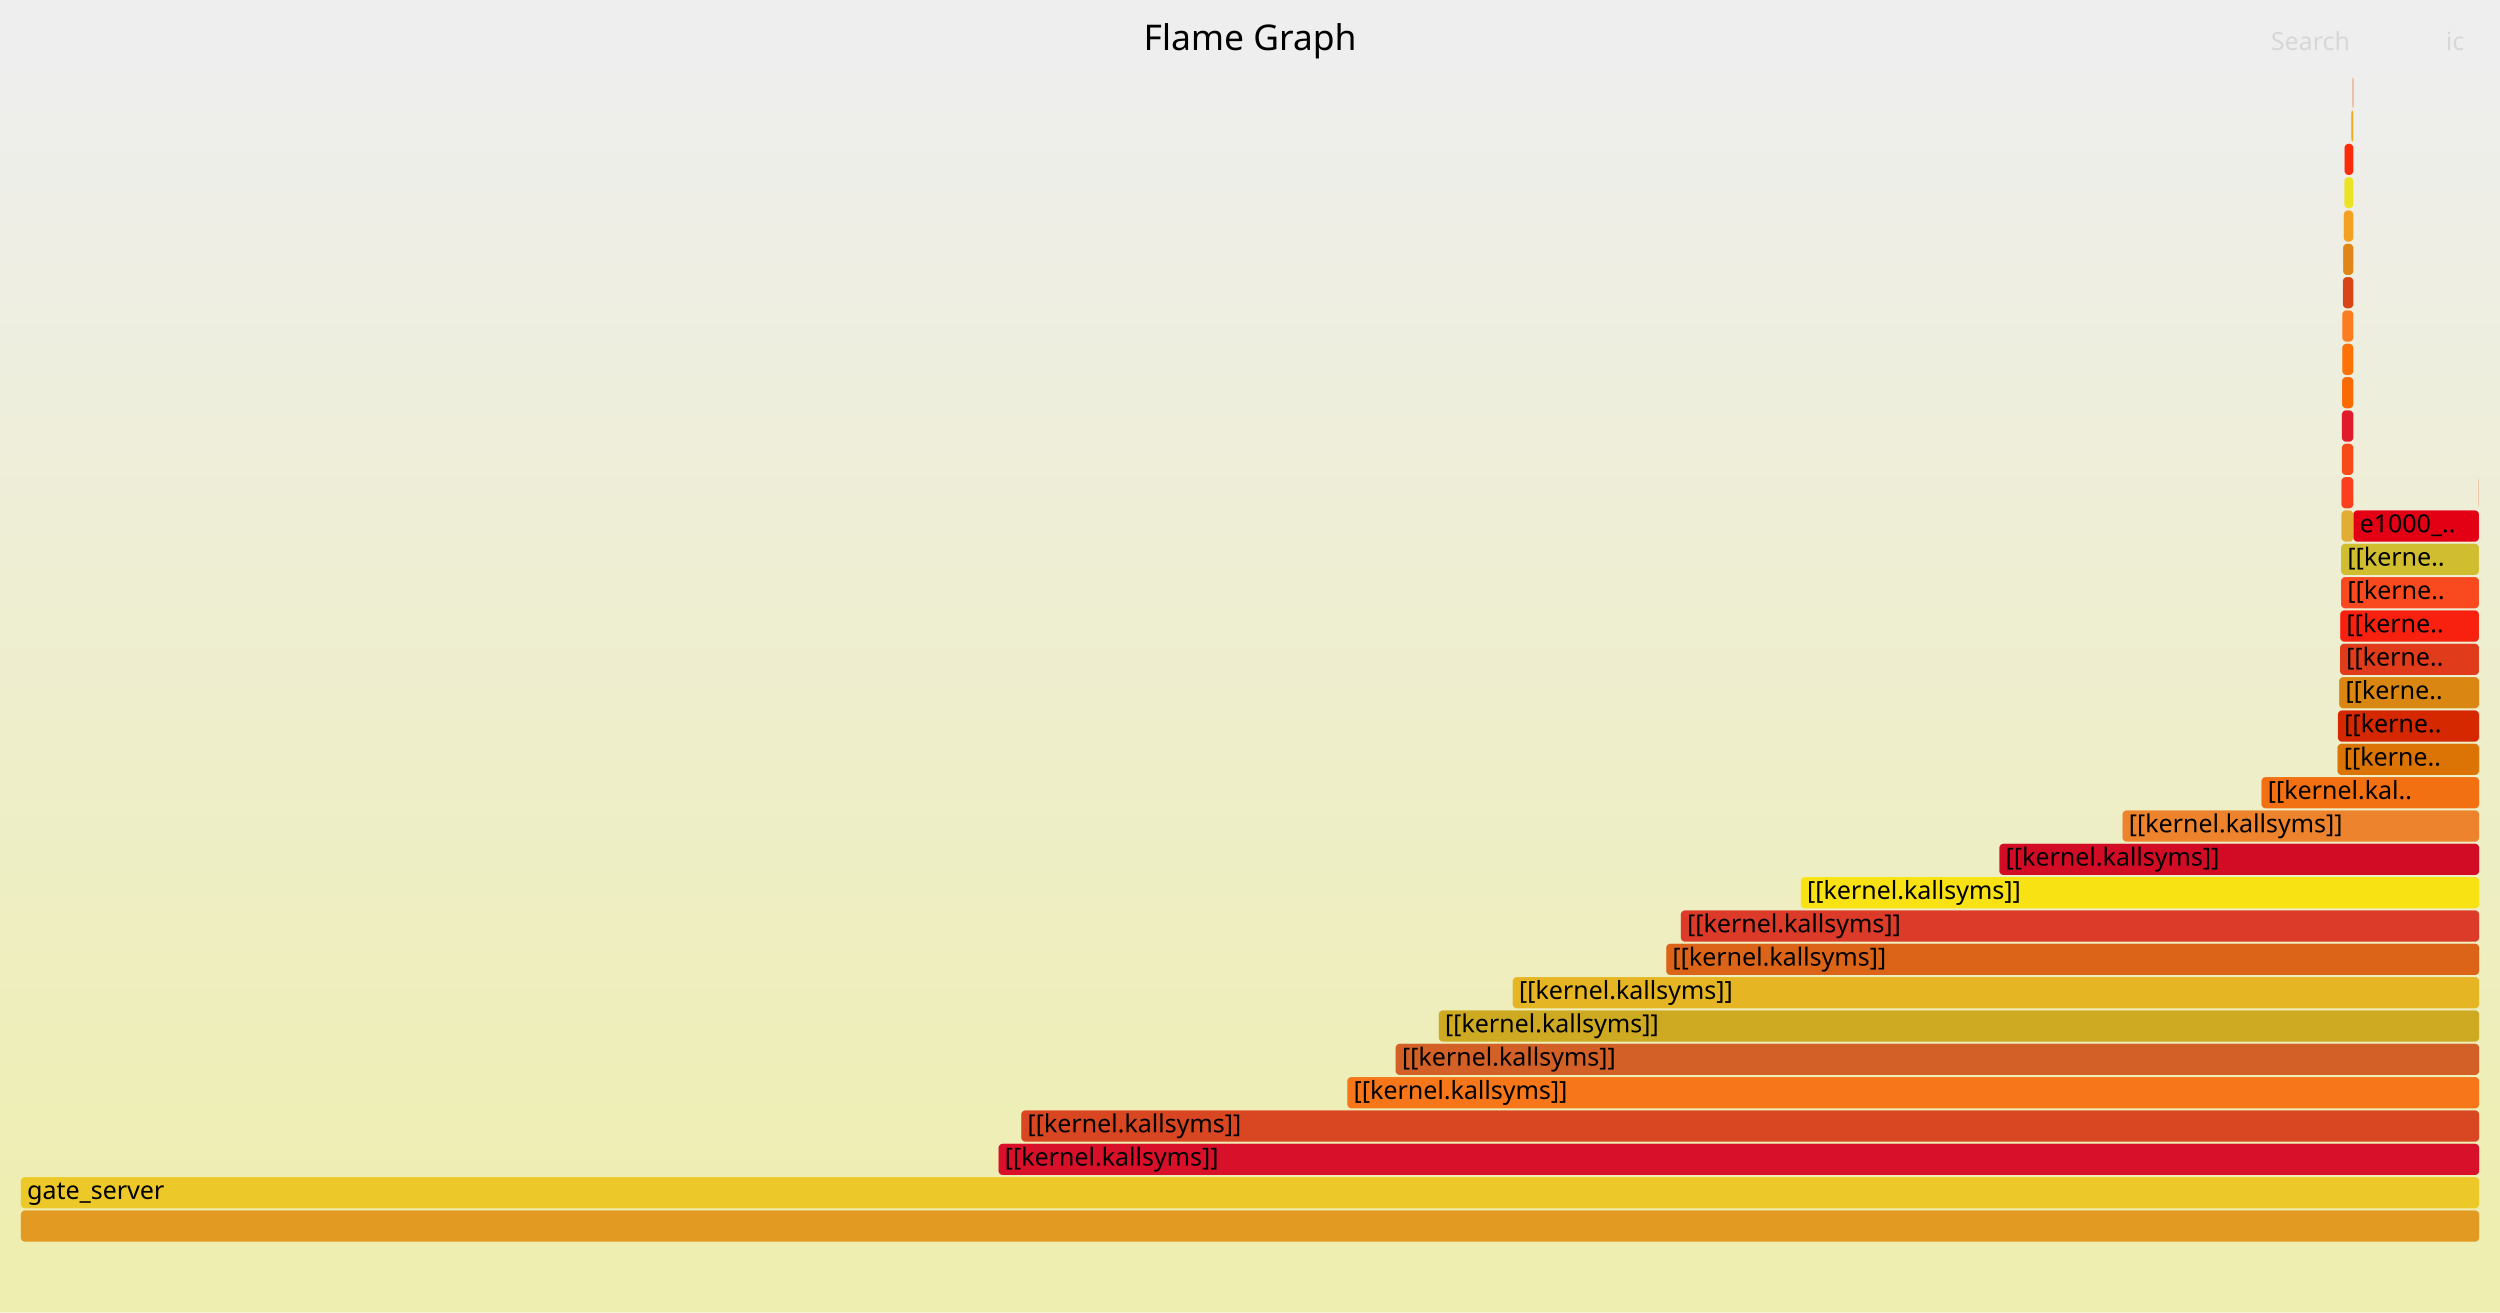
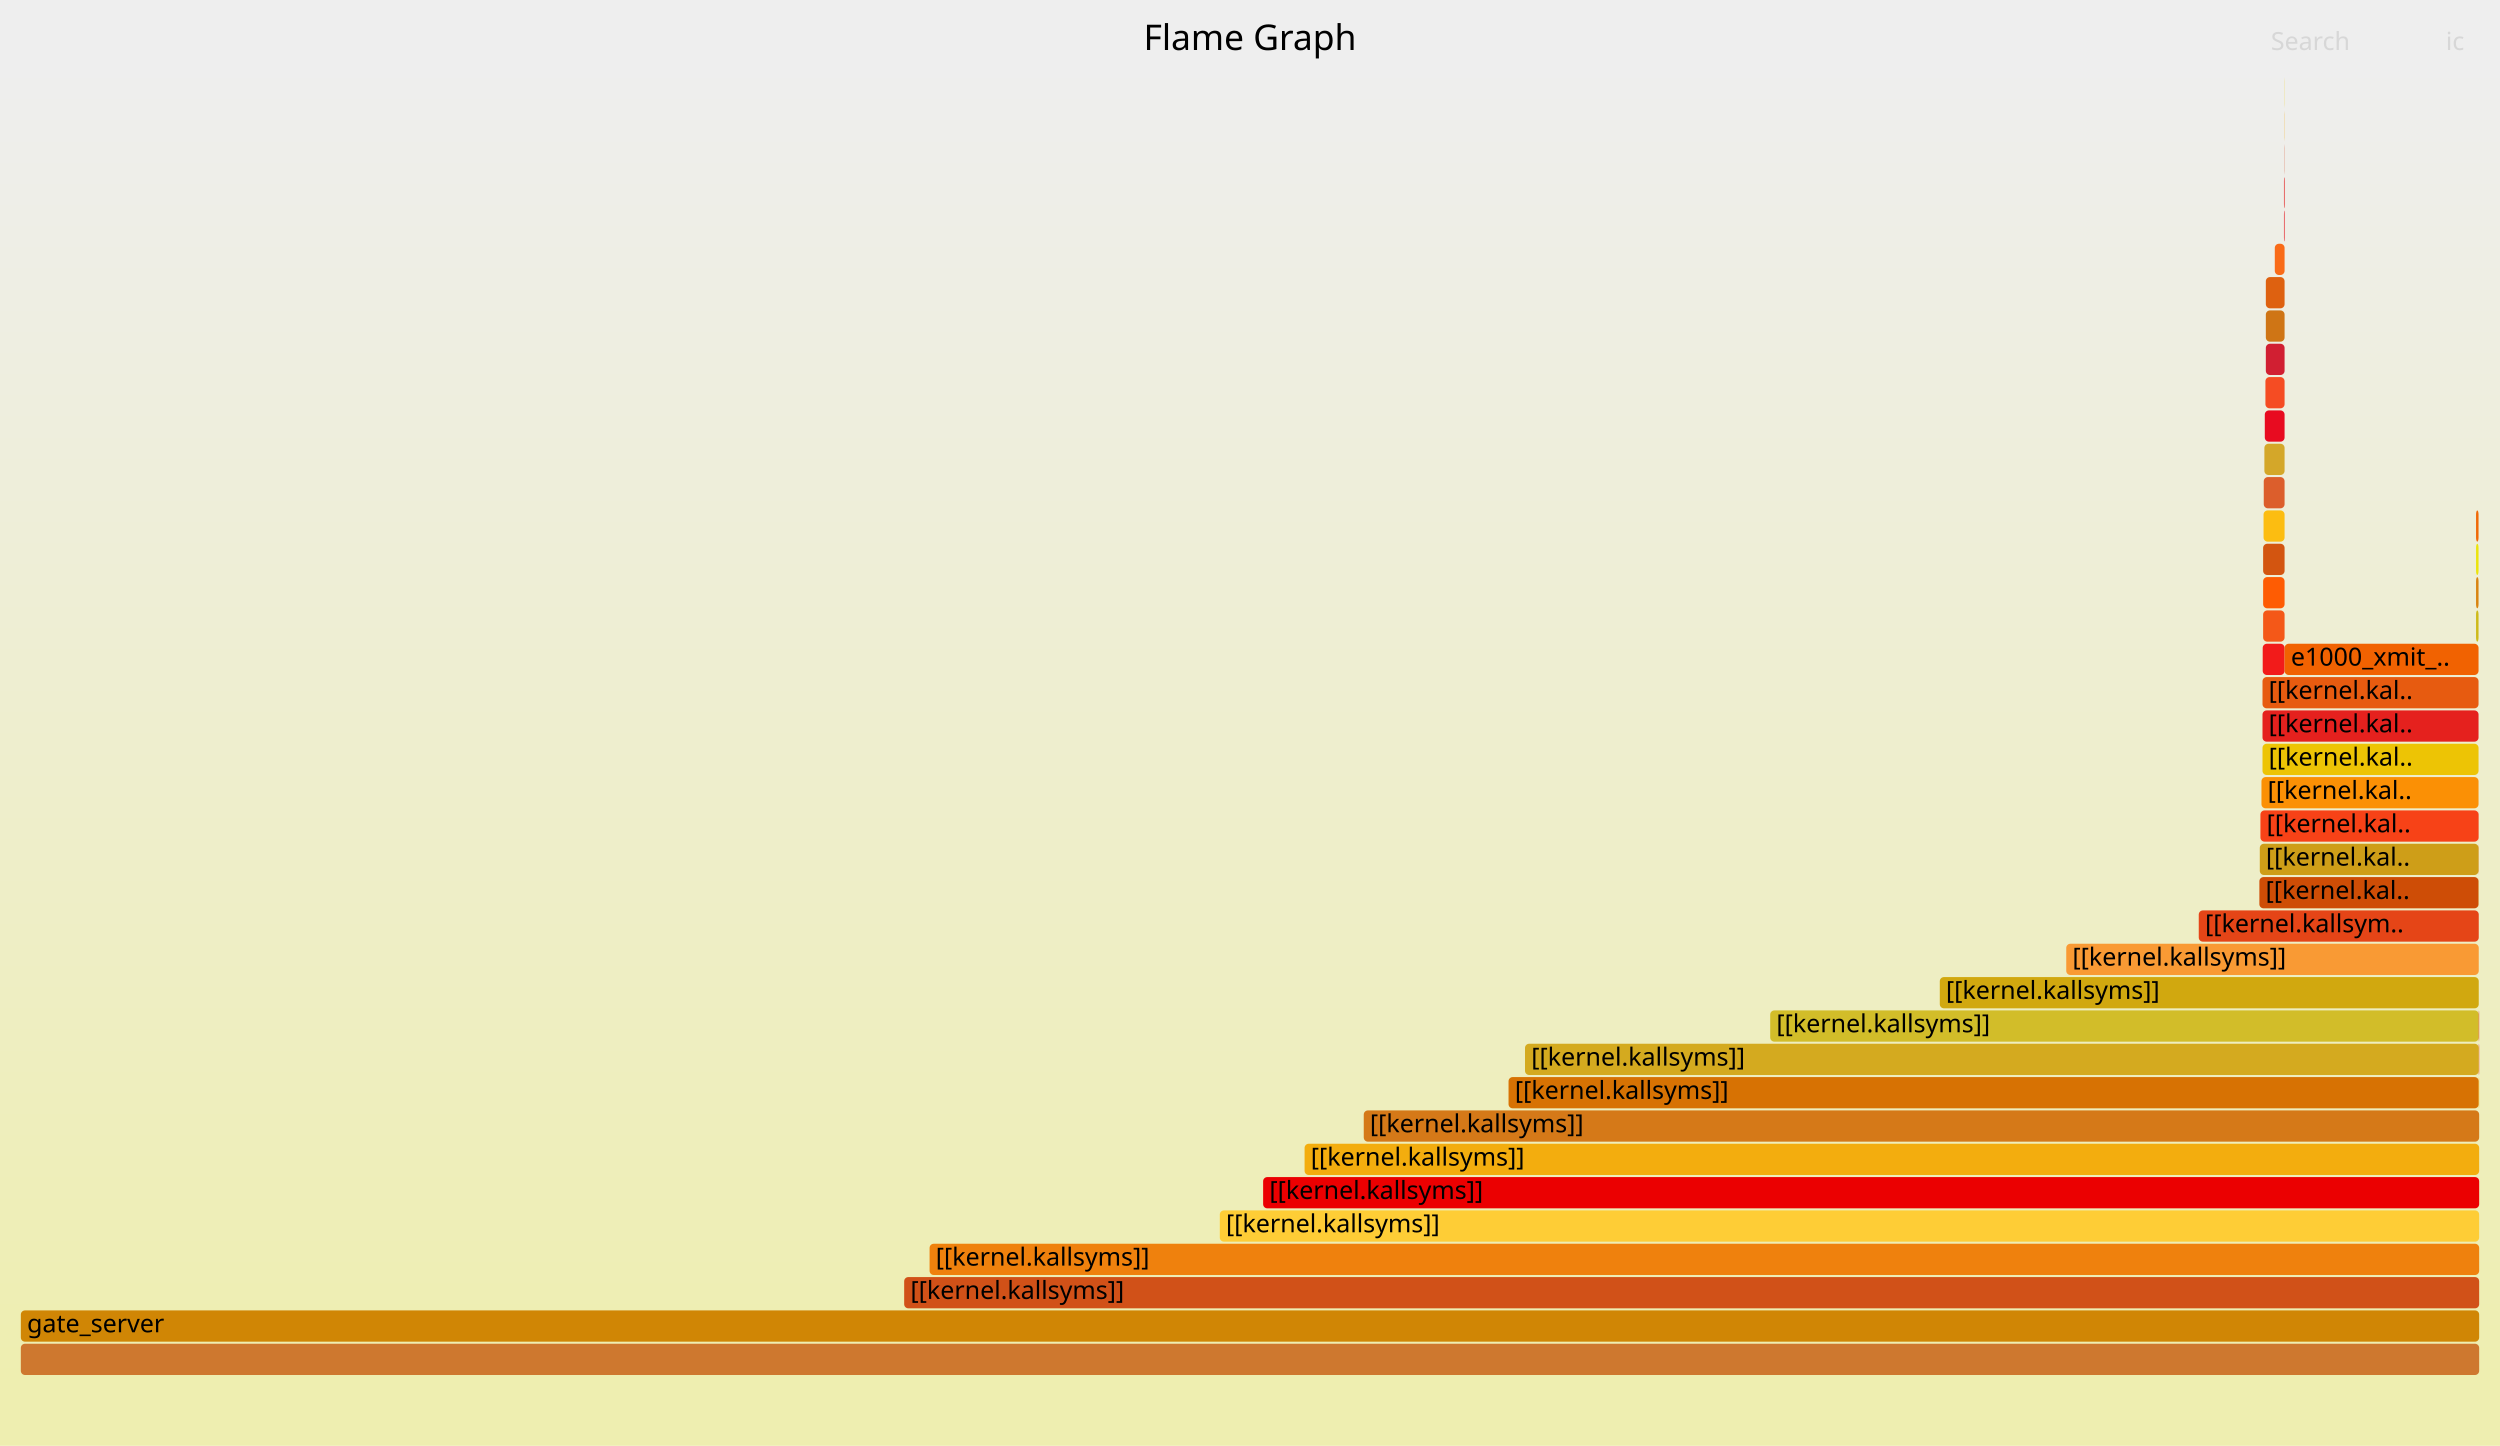
- <svg xmlns="http://www.w3.org/2000/svg" version="1.1" width="1200" height="630" viewBox="0 0 1200 630">
+ <svg xmlns="http://www.w3.org/2000/svg" version="1.1" width="1200" height="694" viewBox="0 0 1200 694">
  <defs>
    <linearGradient id="background" y1="0" y2="1" x1="0" x2="0">
      <stop stop-color="#eeeeee" offset="5%" />
      <stop stop-color="#eeeeb0" offset="95%" />
    </linearGradient>
  </defs>
  <style type="text/css">
	text { font-family:Verdana; font-size:12px; fill:rgb(0,0,0); }
	#search, #ignorecase { opacity:0.1; cursor:pointer; }
	#search:hover, #search.show, #ignorecase:hover, #ignorecase.show { opacity:1; }
	#subtitle { text-anchor:middle; font-color:rgb(160,160,160); }
	#title { text-anchor:middle; font-size:17px}
	#unzoom { cursor:pointer; }
	#frames &gt; *:hover { stroke:black; stroke-width:0.5; cursor:pointer; }
	.hide { display:none; }
	.parent { opacity:0.5; }
</style>
-   <rect x="0.0" y="0" width="1200.0" height="630.0" fill="url(#background)" />
+   <rect x="0.0" y="0" width="1200.0" height="694.0" fill="url(#background)" />
  <text id="title" x="600.00" y="24">Flame Graph</text>
-   <text id="details" x="10.00" y="613"> </text>
+   <text id="details" x="10.00" y="677"> </text>
  <text id="unzoom" x="10.00" y="24" class="hide">Reset Zoom</text>
  <text id="search" x="1090.00" y="24">Search</text>
  <text id="ignorecase" x="1174.00" y="24">ic</text>
-   <text id="matched" x="1090.00" y="613"> </text>
+   <text id="matched" x="1090.00" y="677"> </text>
  <g id="frames">
    <g>
-       <rect x="1124.6" y="133" width="5.0" height="15.0" fill="rgb(217,68,20)" rx="2" ry="2" />
-       <text x="1127.57" y="143.5" />
-     </g>
-     <g>
-       <rect x="1085.5" y="373" width="104.5" height="15.0" fill="rgb(242,111,18)" rx="2" ry="2" />
-       <text x="1088.52" y="383.5">[[kernel.kal..</text>
-     </g>
-     <g>
-       <rect x="1124.3" y="149" width="5.3" height="15.0" fill="rgb(252,125,31)" rx="2" ry="2" />
-       <text x="1127.33" y="159.5" />
-     </g>
-     <g>
-       <rect x="490.2" y="533" width="699.8" height="15.0" fill="rgb(216,70,34)" rx="2" ry="2" />
-       <text x="493.18" y="543.5">[[kernel.kallsyms]]</text>
-     </g>
-     <g>
-       <rect x="959.7" y="405" width="230.3" height="15.0" fill="rgb(211,12,37)" rx="2" ry="2" />
-       <text x="962.70" y="415.5">[[kernel.kallsyms]]</text>
-     </g>
-     <g>
-       <rect x="1125.0" y="101" width="4.6" height="15.0" fill="rgb(242,161,35)" rx="2" ry="2" />
-       <text x="1128.04" y="111.5" />
-     </g>
-     <g>
-       <rect x="1123.9" y="229" width="5.7" height="15.0" fill="rgb(250,63,30)" rx="2" ry="2" />
-       <text x="1126.86" y="239.5" />
-     </g>
-     <g>
-       <rect x="1124.1" y="213" width="5.5" height="15.0" fill="rgb(246,74,24)" rx="2" ry="2" />
-       <text x="1127.10" y="223.5" />
-     </g>
-     <g>
-       <rect x="646.7" y="517" width="543.3" height="15.0" fill="rgb(246,118,25)" rx="2" ry="2" />
-       <text x="649.73" y="527.5">[[kernel.kallsyms]]</text>
-     </g>
-     <g>
-       <rect x="1124.7" y="117" width="4.9" height="15.0" fill="rgb(224,133,24)" rx="2" ry="2" />
-       <text x="1127.69" y="127.5" />
-     </g>
-     <g>
-       <rect x="10.0" y="565" width="1180.0" height="15.0" fill="rgb(237,200,41)" rx="2" ry="2" />
-       <text x="13.00" y="575.5">gate_server</text>
-     </g>
-     <g>
-       <rect x="479.3" y="549" width="710.7" height="15.0" fill="rgb(217,16,42)" rx="2" ry="2" />
-       <text x="482.28" y="559.5">[[kernel.kallsyms]]</text>
-     </g>
-     <g>
-       <rect x="806.8" y="437" width="383.2" height="15.0" fill="rgb(219,59,40)" rx="2" ry="2" />
-       <text x="809.79" y="447.5">[[kernel.kallsyms]]</text>
-     </g>
-     <g>
-       <rect x="1123.7" y="277" width="66.2" height="15.0" fill="rgb(249,74,31)" rx="2" ry="2" />
-       <text x="1126.75" y="287.5">[[kerne..</text>
-     </g>
-     <g>
-       <rect x="1125.3" y="85" width="4.3" height="15.0" fill="rgb(234,227,36)" rx="2" ry="2" />
-       <text x="1128.27" y="95.5" />
-     </g>
-     <g>
-       <rect x="690.6" y="485" width="499.4" height="15.0" fill="rgb(205,170,34)" rx="2" ry="2" />
-       <text x="693.58" y="495.5">[[kernel.kallsyms]]</text>
-     </g>
-     <g>
-       <rect x="1189.9" y="325" width="0.1" height="15.0" fill="rgb(223,96,32)" rx="2" ry="2" />
-       <text x="1192.88" y="335.5" />
-     </g>
-     <g>
-       <rect x="1189.9" y="341" width="0.1" height="15.0" fill="rgb(209,58,20)" rx="2" ry="2" />
-       <text x="1192.88" y="351.5" />
-     </g>
-     <g>
-       <rect x="1189.9" y="357" width="0.1" height="15.0" fill="rgb(243,19,41)" rx="2" ry="2" />
-       <text x="1192.88" y="367.5" />
-     </g>
-     <g>
-       <rect x="1123.2" y="309" width="66.7" height="15.0" fill="rgb(224,60,28)" rx="2" ry="2" />
-       <text x="1126.16" y="319.5">[[kerne..</text>
-     </g>
-     <g>
-       <rect x="799.8" y="453" width="390.2" height="15.0" fill="rgb(220,100,24)" rx="2" ry="2" />
-       <text x="802.75" y="463.5">[[kernel.kallsyms]]</text>
-     </g>
-     <g>
-       <rect x="1123.3" y="293" width="66.6" height="15.0" fill="rgb(248,33,16)" rx="2" ry="2" />
-       <text x="1126.28" y="303.5">[[kerne..</text>
-     </g>
-     <g>
-       <rect x="1128.6" y="53" width="1.0" height="15.0" fill="rgb(235,174,24)" rx="2" ry="2" />
-       <text x="1131.56" y="63.5" />
-     </g>
-     <g>
-       <rect x="1189.8" y="229" width="0.1" height="15.0" fill="rgb(239,55,3)" rx="2" ry="2" />
-       <text x="1192.77" y="239.5" />
-     </g>
-     <g>
-       <rect x="10.0" y="581" width="1180.0" height="15.0" fill="rgb(227,154,35)" rx="2" ry="2" />
-       <text x="13.00" y="591.5" />
-     </g>
-     <g>
-       <rect x="726.1" y="469" width="463.9" height="15.0" fill="rgb(229,181,36)" rx="2" ry="2" />
-       <text x="729.11" y="479.5">[[kernel.kallsyms]]</text>
-     </g>
-     <g>
-       <rect x="1122.0" y="357" width="67.9" height="15.0" fill="rgb(219,116,5)" rx="2" ry="2" />
-       <text x="1124.99" y="367.5">[[kerne..</text>
-     </g>
-     <g>
-       <rect x="1124.2" y="181" width="5.4" height="15.0" fill="rgb(250,106,3)" rx="2" ry="2" />
-       <text x="1127.22" y="191.5" />
-     </g>
-     <g>
-       <rect x="864.4" y="421" width="325.6" height="15.0" fill="rgb(248,226,19)" rx="2" ry="2" />
-       <text x="867.37" y="431.5">[[kernel.kallsyms]]</text>
-     </g>
-     <g>
-       <rect x="1125.4" y="69" width="4.2" height="15.0" fill="rgb(250,44,11)" rx="2" ry="2" />
-       <text x="1128.39" y="79.5" />
-     </g>
-     <g>
-       <rect x="1124.3" y="165" width="5.3" height="15.0" fill="rgb(254,113,6)" rx="2" ry="2" />
-       <text x="1127.33" y="175.5" />
-     </g>
-     <g>
-       <rect x="1122.2" y="341" width="67.7" height="15.0" fill="rgb(213,39,0)" rx="2" ry="2" />
-       <text x="1125.22" y="351.5">[[kerne..</text>
-     </g>
-     <g>
-       <rect x="1122.8" y="325" width="67.1" height="15.0" fill="rgb(217,134,18)" rx="2" ry="2" />
-       <text x="1125.81" y="335.5">[[kerne..</text>
-     </g>
-     <g>
-       <rect x="1129.6" y="245" width="60.3" height="15.0" fill="rgb(228,0,20)" rx="2" ry="2" />
-       <text x="1132.61" y="255.5">e1000_..</text>
-     </g>
-     <g>
-       <rect x="669.9" y="501" width="520.1" height="15.0" fill="rgb(210,96,39)" rx="2" ry="2" />
-       <text x="672.95" y="511.5">[[kernel.kallsyms]]</text>
-     </g>
-     <g>
-       <rect x="1018.8" y="389" width="171.2" height="15.0" fill="rgb(237,132,45)" rx="2" ry="2" />
-       <text x="1021.80" y="399.5">[[kernel.kallsyms]]</text>
-     </g>
-     <g>
-       <rect x="1129.3" y="37" width="0.3" height="15.0" fill="rgb(229,90,3)" rx="2" ry="2" />
-       <text x="1132.26" y="47.5" />
-     </g>
-     <g>
-       <rect x="1123.9" y="245" width="5.7" height="15.0" fill="rgb(226,173,51)" rx="2" ry="2" />
-       <text x="1126.86" y="255.5" />
-     </g>
-     <g>
-       <rect x="1123.7" y="261" width="66.2" height="15.0" fill="rgb(209,189,48)" rx="2" ry="2" />
-       <text x="1126.75" y="271.5">[[kerne..</text>
-     </g>
-     <g>
-       <rect x="1124.1" y="197" width="5.5" height="15.0" fill="rgb(222,28,44)" rx="2" ry="2" />
-       <text x="1127.10" y="207.5" />
+       <rect x="1096.5" y="37" width="0.1" height="15.0" fill="rgb(238,205,50)" rx="2" ry="2" />
+       <text x="1099.47" y="47.5" />
+     </g>
+     <g>
+       <rect x="1096.5" y="69" width="0.1" height="15.0" fill="rgb(209,68,31)" rx="2" ry="2" />
+       <text x="1099.47" y="79.5" />
+     </g>
+     <g>
+       <rect x="1086.1" y="309" width="10.5" height="15.0" fill="rgb(242,27,26)" rx="2" ry="2" />
+       <text x="1089.13" y="319.5" />
+     </g>
+     <g>
+       <rect x="1096.6" y="309" width="93.1" height="15.0" fill="rgb(241,98,1)" rx="2" ry="2" />
+       <text x="1099.63" y="319.5">e1000_xmit_..</text>
+     </g>
+     <g>
+       <rect x="1086.0" y="341" width="103.7" height="15.0" fill="rgb(229,33,30)" rx="2" ry="2" />
+       <text x="1088.96" y="351.5">[[kernel.kal..</text>
+     </g>
+     <g>
+       <rect x="434.0" y="613" width="756.0" height="15.0" fill="rgb(209,81,24)" rx="2" ry="2" />
+       <text x="437.02" y="623.5">[[kernel.kallsyms]]</text>
+     </g>
+     <g>
+       <rect x="1189.8" y="501" width="0.2" height="15.0" fill="rgb(231,25,46)" rx="2" ry="2" />
+       <text x="1192.84" y="511.5" />
+     </g>
+     <g>
+       <rect x="446.2" y="597" width="743.8" height="15.0" fill="rgb(239,129,13)" rx="2" ry="2" />
+       <text x="449.16" y="607.5">[[kernel.kallsyms]]</text>
+     </g>
+     <g>
+       <rect x="1188.5" y="245" width="1.2" height="15.0" fill="rgb(240,105,7)" rx="2" ry="2" />
+       <text x="1191.52" y="255.5" />
+     </g>
+     <g>
+       <rect x="585.5" y="581" width="604.5" height="15.0" fill="rgb(254,205,54)" rx="2" ry="2" />
+       <text x="588.48" y="591.5">[[kernel.kallsyms]]</text>
+     </g>
+     <g>
+       <rect x="1189.7" y="405" width="0.1" height="15.0" fill="rgb(231,57,26)" rx="2" ry="2" />
+       <text x="1192.67" y="415.5" />
+     </g>
+     <g>
+       <rect x="654.6" y="533" width="535.4" height="15.0" fill="rgb(213,121,24)" rx="2" ry="2" />
+       <text x="657.56" y="543.5">[[kernel.kallsyms]]</text>
+     </g>
+     <g>
+       <rect x="849.7" y="485" width="340.1" height="15.0" fill="rgb(210,189,41)" rx="2" ry="2" />
+       <text x="852.67" y="495.5">[[kernel.kallsyms]]</text>
+     </g>
+     <g>
+       <rect x="724.1" y="517" width="465.7" height="15.0" fill="rgb(215,114,3)" rx="2" ry="2" />
+       <text x="727.14" y="527.5">[[kernel.kallsyms]]</text>
+     </g>
+     <g>
+       <rect x="1086.5" y="245" width="10.1" height="15.0" fill="rgb(252,189,17)" rx="2" ry="2" />
+       <text x="1089.46" y="255.5" />
+     </g>
+     <g>
+       <rect x="1096.3" y="101" width="0.3" height="15.0" fill="rgb(227,20,28)" rx="2" ry="2" />
+       <text x="1099.30" y="111.5" />
+     </g>
+     <g>
+       <rect x="1086.3" y="277" width="10.3" height="15.0" fill="rgb(254,92,3)" rx="2" ry="2" />
+       <text x="1089.29" y="287.5" />
+     </g>
+     <g>
+       <rect x="1087.6" y="133" width="9.0" height="15.0" fill="rgb(222,97,16)" rx="2" ry="2" />
+       <text x="1090.61" y="143.5" />
+     </g>
+     <g>
+       <rect x="1087.6" y="149" width="9.0" height="15.0" fill="rgb(207,117,21)" rx="2" ry="2" />
+       <text x="1090.61" y="159.5" />
+     </g>
+     <g>
+       <rect x="1188.5" y="293" width="1.2" height="15.0" fill="rgb(206,186,25)" rx="2" ry="2" />
+       <text x="1191.52" y="303.5" />
+     </g>
+     <g>
+       <rect x="1084.5" y="421" width="105.2" height="15.0" fill="rgb(206,77,6)" rx="2" ry="2" />
+       <text x="1087.49" y="431.5">[[kernel.kal..</text>
+     </g>
+     <g>
+       <rect x="1189.7" y="421" width="0.1" height="15.0" fill="rgb(225,181,53)" rx="2" ry="2" />
+       <text x="1192.67" y="431.5" />
+     </g>
+     <g>
+       <rect x="732.0" y="501" width="457.8" height="15.0" fill="rgb(212,170,31)" rx="2" ry="2" />
+       <text x="735.01" y="511.5">[[kernel.kallsyms]]</text>
+     </g>
+     <g>
+       <rect x="10.0" y="629" width="1180.0" height="15.0" fill="rgb(208,134,5)" rx="2" ry="2" />
+       <text x="13.00" y="639.5">gate_server</text>
+     </g>
+     <g>
+       <rect x="1189.7" y="389" width="0.1" height="15.0" fill="rgb(213,90,34)" rx="2" ry="2" />
+       <text x="1192.67" y="399.5" />
+     </g>
+     <g>
+       <rect x="1086.3" y="261" width="10.3" height="15.0" fill="rgb(211,85,16)" rx="2" ry="2" />
+       <text x="1089.29" y="271.5" />
+     </g>
+     <g>
+       <rect x="1188.5" y="261" width="1.2" height="15.0" fill="rgb(235,228,12)" rx="2" ry="2" />
+       <text x="1191.52" y="271.5" />
+     </g>
+     <g>
+       <rect x="606.3" y="565" width="583.7" height="15.0" fill="rgb(235,0,1)" rx="2" ry="2" />
+       <text x="609.32" y="575.5">[[kernel.kallsyms]]</text>
+     </g>
+     <g>
+       <rect x="1085.5" y="373" width="104.2" height="15.0" fill="rgb(251,144,5)" rx="2" ry="2" />
+       <text x="1088.47" y="383.5">[[kernel.kal..</text>
+     </g>
+     <g>
+       <rect x="1086.0" y="325" width="103.7" height="15.0" fill="rgb(231,91,16)" rx="2" ry="2" />
+       <text x="1088.96" y="335.5">[[kernel.kal..</text>
+     </g>
+     <g>
+       <rect x="1096.3" y="85" width="0.3" height="15.0" fill="rgb(226,21,20)" rx="2" ry="2" />
+       <text x="1099.30" y="95.5" />
+     </g>
+     <g>
+       <rect x="1087.6" y="165" width="9.0" height="15.0" fill="rgb(209,31,50)" rx="2" ry="2" />
+       <text x="1090.61" y="175.5" />
+     </g>
+     <g>
+       <rect x="1086.9" y="213" width="9.7" height="15.0" fill="rgb(212,167,41)" rx="2" ry="2" />
+       <text x="1089.95" y="223.5" />
+     </g>
+     <g>
+       <rect x="626.2" y="549" width="563.8" height="15.0" fill="rgb(243,173,14)" rx="2" ry="2" />
+       <text x="629.17" y="559.5">[[kernel.kallsyms]]</text>
+     </g>
+     <g>
+       <rect x="1091.9" y="117" width="4.7" height="15.0" fill="rgb(249,107,24)" rx="2" ry="2" />
+       <text x="1094.87" y="127.5" />
+     </g>
+     <g>
+       <rect x="1096.5" y="53" width="0.1" height="15.0" fill="rgb(240,163,9)" rx="2" ry="2" />
+       <text x="1099.47" y="63.5" />
+     </g>
+     <g>
+       <rect x="1055.4" y="437" width="134.4" height="15.0" fill="rgb(229,69,23)" rx="2" ry="2" />
+       <text x="1058.44" y="447.5">[[kernel.kallsym..</text>
+     </g>
+     <g>
+       <rect x="1087.4" y="181" width="9.2" height="15.0" fill="rgb(245,76,35)" rx="2" ry="2" />
+       <text x="1090.44" y="191.5" />
+     </g>
+     <g>
+       <rect x="1085.0" y="389" width="104.7" height="15.0" fill="rgb(247,66,23)" rx="2" ry="2" />
+       <text x="1087.98" y="399.5">[[kernel.kal..</text>
+     </g>
+     <g>
+       <rect x="10.0" y="645" width="1180.0" height="15.0" fill="rgb(206,120,47)" rx="2" ry="2" />
+       <text x="13.00" y="655.5" />
+     </g>
+     <g>
+       <rect x="1086.3" y="293" width="10.3" height="15.0" fill="rgb(244,88,24)" rx="2" ry="2" />
+       <text x="1089.29" y="303.5" />
+     </g>
+     <g>
+       <rect x="1087.1" y="197" width="9.5" height="15.0" fill="rgb(232,11,32)" rx="2" ry="2" />
+       <text x="1090.11" y="207.5" />
+     </g>
+     <g>
+       <rect x="991.8" y="453" width="198.0" height="15.0" fill="rgb(249,154,52)" rx="2" ry="2" />
+       <text x="994.77" y="463.5">[[kernel.kallsyms]]</text>
+     </g>
+     <g>
+       <rect x="1189.8" y="517" width="0.2" height="15.0" fill="rgb(245,188,32)" rx="2" ry="2" />
+       <text x="1192.84" y="527.5" />
+     </g>
+     <g>
+       <rect x="1189.8" y="485" width="0.2" height="15.0" fill="rgb(224,57,52)" rx="2" ry="2" />
+       <text x="1192.84" y="495.5" />
+     </g>
+     <g>
+       <rect x="1188.5" y="277" width="1.2" height="15.0" fill="rgb(217,132,16)" rx="2" ry="2" />
+       <text x="1191.52" y="287.5" />
+     </g>
+     <g>
+       <rect x="1086.0" y="357" width="103.7" height="15.0" fill="rgb(237,196,5)" rx="2" ry="2" />
+       <text x="1088.96" y="367.5">[[kernel.kal..</text>
+     </g>
+     <g>
+       <rect x="1086.6" y="229" width="10.0" height="15.0" fill="rgb(220,94,44)" rx="2" ry="2" />
+       <text x="1089.62" y="239.5" />
+     </g>
+     <g>
+       <rect x="931.1" y="469" width="258.7" height="15.0" fill="rgb(209,168,15)" rx="2" ry="2" />
+       <text x="934.06" y="479.5">[[kernel.kallsyms]]</text>
+     </g>
+     <g>
+       <rect x="1084.7" y="405" width="105.0" height="15.0" fill="rgb(206,158,24)" rx="2" ry="2" />
+       <text x="1087.65" y="415.5">[[kernel.kal..</text>
    </g>
  </g>
</svg>
